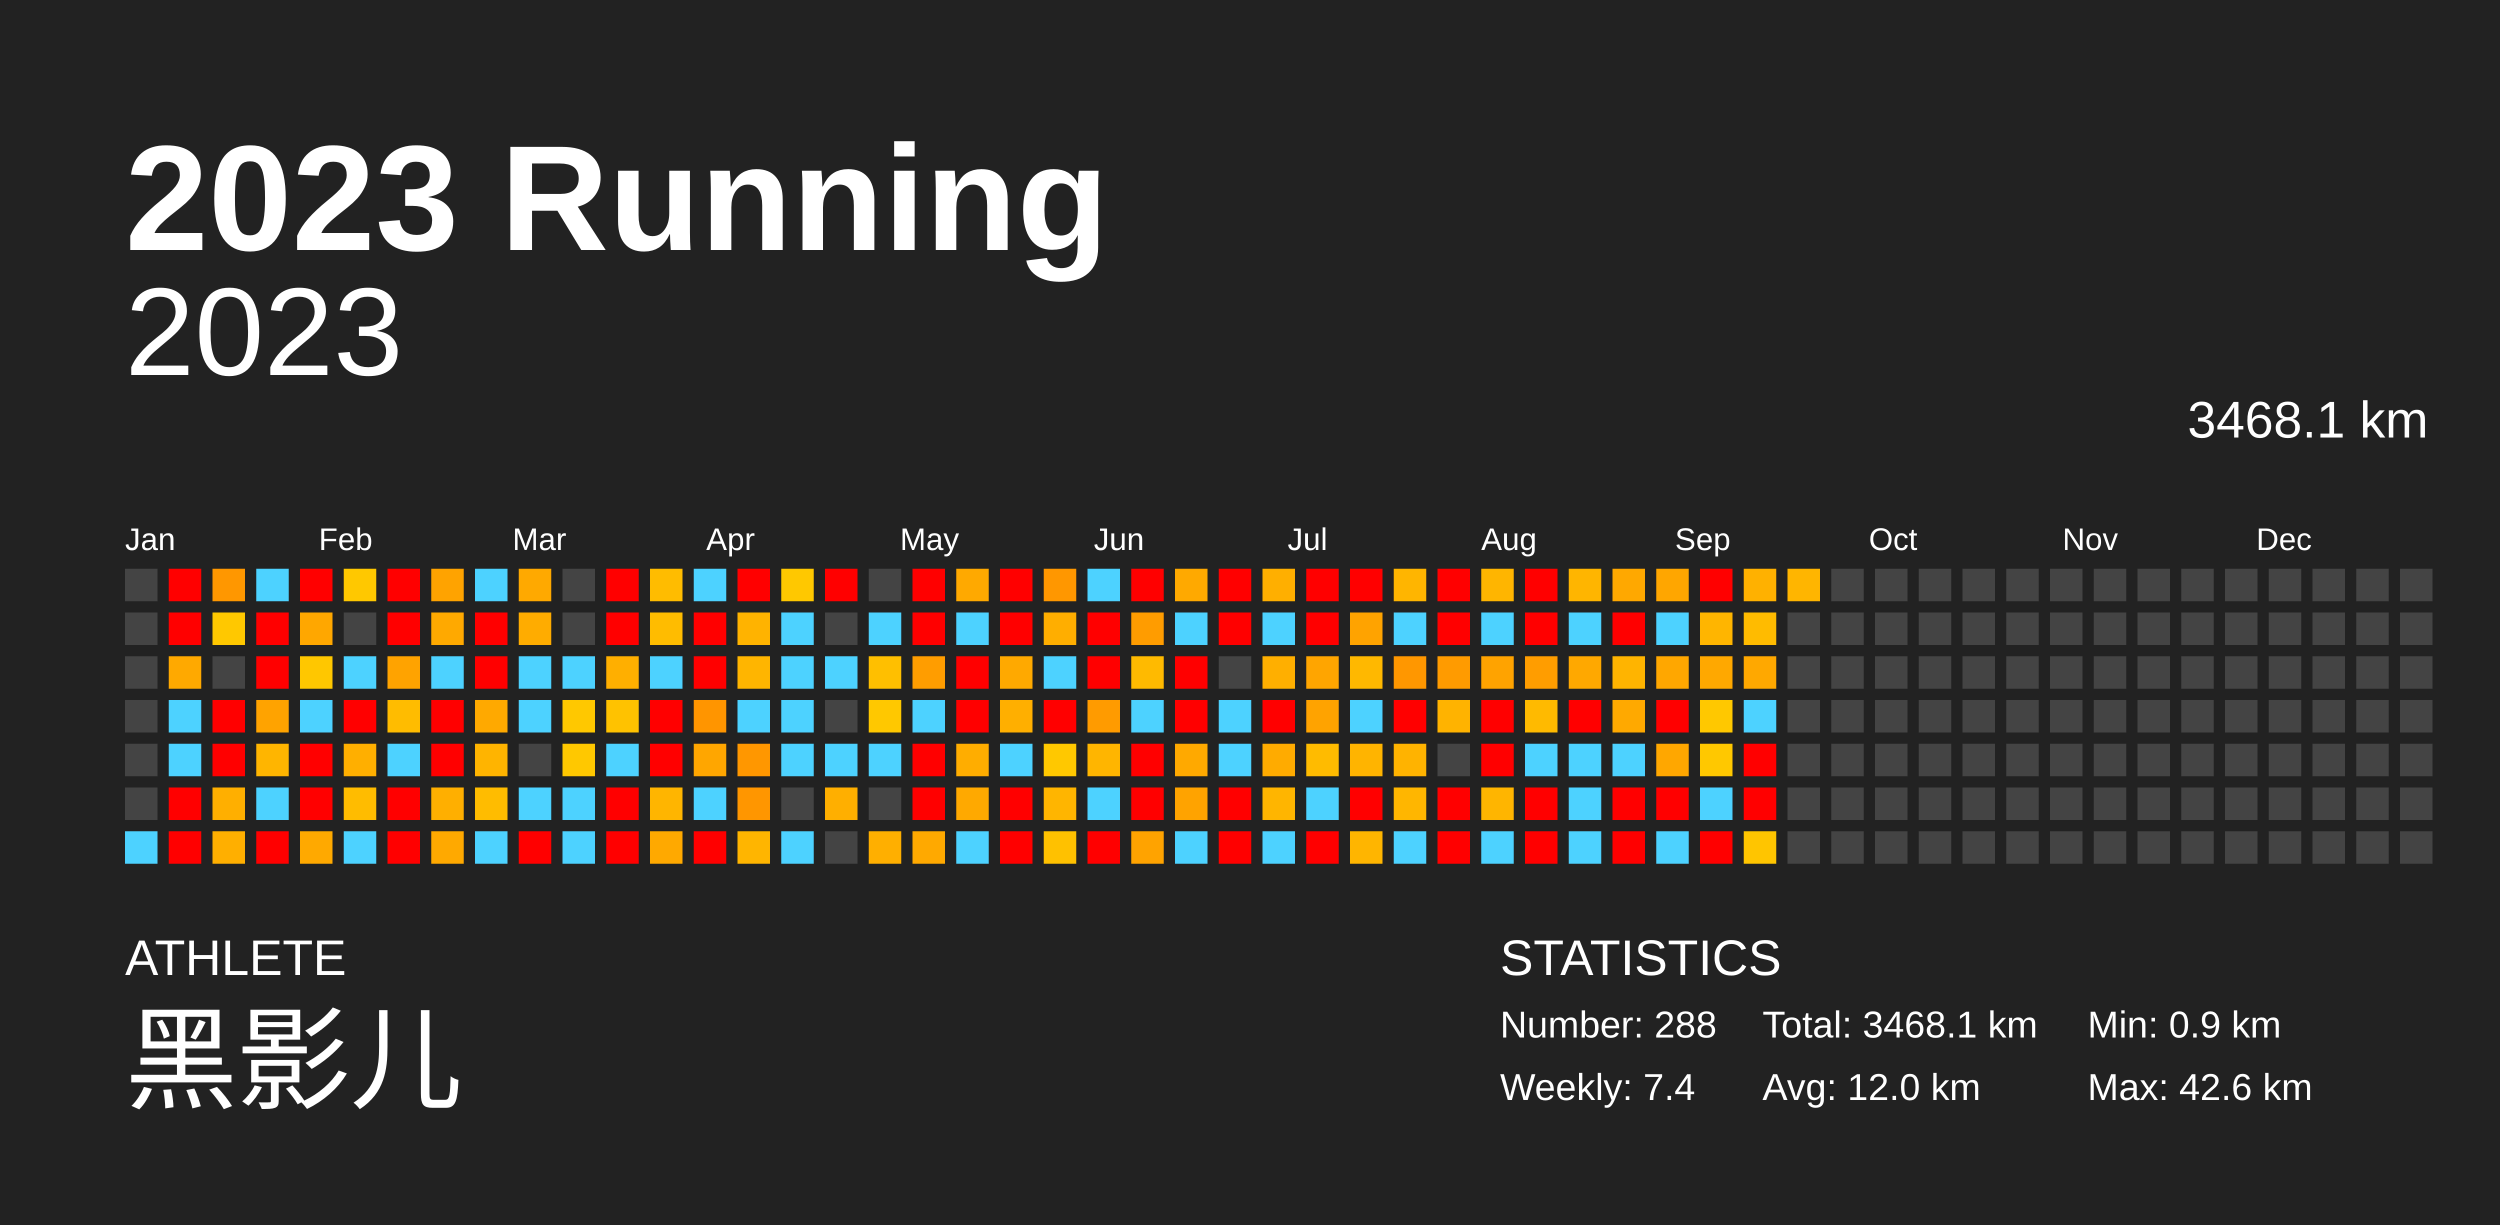
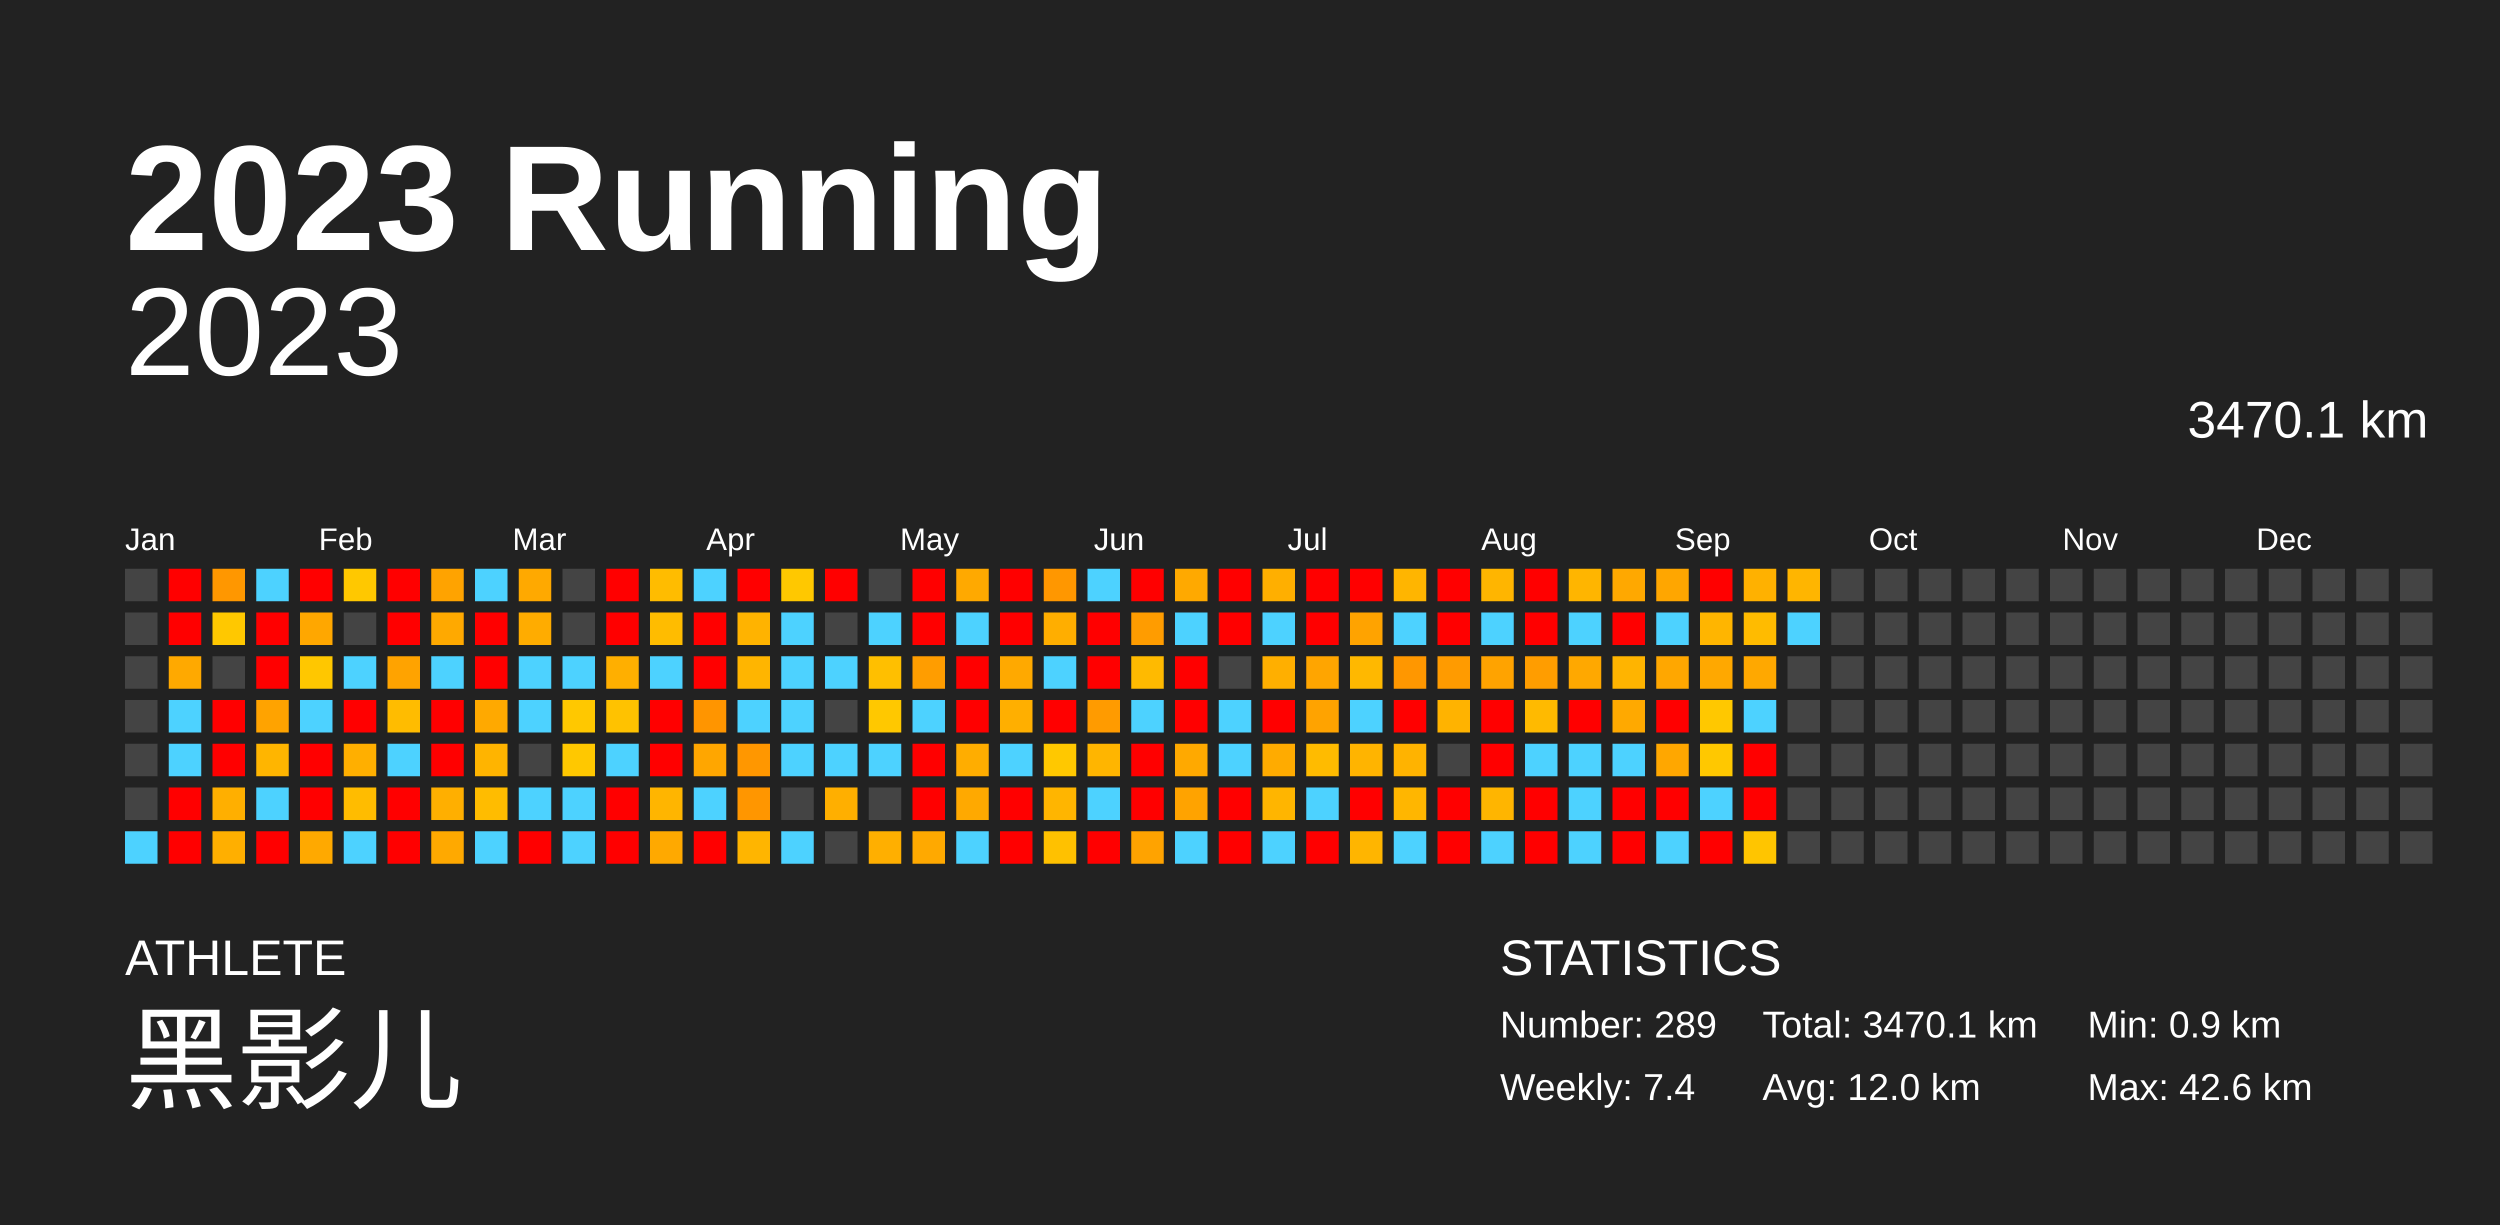
<svg xmlns="http://www.w3.org/2000/svg" baseProfile="full" height="98mm" version="1.1" viewBox="0,0,200,98" width="200mm">
  <defs />
  <rect fill="#222222" height="98" width="200" x="0" y="0" />
  <text fill="#FFFFFF" style="font-size:12px; font-family:Arial; font-weight:bold;" x="10" y="20">2023 Running</text>
  <text fill="#FFFFFF" style="font-size:4px; font-family:Arial" x="10" y="78">ATHLETE</text>
  <text fill="#FFFFFF" style="font-size:9px; font-family:Arial" x="10" y="88">黑影儿</text>
  <text fill="#FFFFFF" style="font-size:4px; font-family:Arial" x="120" y="78">STATISTICS</text>
-   <text fill="#FFFFFF" style="font-size:3px; font-family:Arial" x="120" y="83">Number: 288</text>
+   <text fill="#FFFFFF" style="font-size:3px; font-family:Arial" x="120" y="83">Number: 289</text>
  <text fill="#FFFFFF" style="font-size:3px; font-family:Arial" x="120" y="88">Weekly: 7.4</text>
-   <text fill="#FFFFFF" style="font-size:3px; font-family:Arial" x="141" y="83">Total: 3468.1 km</text>
+   <text fill="#FFFFFF" style="font-size:3px; font-family:Arial" x="141" y="83">Total: 3470.1 km</text>
  <text fill="#FFFFFF" style="font-size:3px; font-family:Arial" x="141" y="88">Avg: 12.0 km</text>
  <text fill="#FFFFFF" style="font-size:3px; font-family:Arial" x="167" y="83">Min: 0.9 km</text>
  <text fill="#FFFFFF" style="font-size:3px; font-family:Arial" x="167" y="88">Max: 42.6 km</text>
  <text alignment-baseline="hanging" fill="#FFFFFF" style="font-size:10.0px; font-family:Arial;" x="10" y="30">2023</text>
-   <text alignment-baseline="hanging" fill="#FFFFFF" style="font-size:4.125px; font-family:Arial;" x="175" y="35">3468.1 km</text>
+   <text alignment-baseline="hanging" fill="#FFFFFF" style="font-size:4.125px; font-family:Arial;" x="175" y="35">3470.1 km</text>
  <text fill="#FFFFFF" style="font-size:2.5px; font-family:Arial" x="10.0" y="44">Jan</text>
  <text fill="#FFFFFF" style="font-size:2.5px; font-family:Arial" x="25.5" y="44">Feb</text>
  <text fill="#FFFFFF" style="font-size:2.5px; font-family:Arial" x="41.0" y="44">Mar</text>
  <text fill="#FFFFFF" style="font-size:2.5px; font-family:Arial" x="56.5" y="44">Apr</text>
  <text fill="#FFFFFF" style="font-size:2.5px; font-family:Arial" x="72.0" y="44">May</text>
  <text fill="#FFFFFF" style="font-size:2.5px; font-family:Arial" x="87.5" y="44">Jun</text>
  <text fill="#FFFFFF" style="font-size:2.5px; font-family:Arial" x="103.0" y="44">Jul</text>
  <text fill="#FFFFFF" style="font-size:2.5px; font-family:Arial" x="118.5" y="44">Aug</text>
  <text fill="#FFFFFF" style="font-size:2.5px; font-family:Arial" x="134.0" y="44">Sep</text>
  <text fill="#FFFFFF" style="font-size:2.5px; font-family:Arial" x="149.5" y="44">Oct</text>
  <text fill="#FFFFFF" style="font-size:2.5px; font-family:Arial" x="165.0" y="44">Nov</text>
  <text fill="#FFFFFF" style="font-size:2.5px; font-family:Arial" x="180.5" y="44">Dec</text>
  <rect fill="#444444" height="2.6" width="2.6" x="10.0" y="45.5" />
  <rect fill="#444444" height="2.6" width="2.6" x="10.0" y="49.0" />
  <rect fill="#444444" height="2.6" width="2.6" x="10.0" y="52.5" />
  <rect fill="#444444" height="2.6" width="2.6" x="10.0" y="56.0" />
  <rect fill="#444444" height="2.6" width="2.6" x="10.0" y="59.5" />
  <rect fill="#444444" height="2.6" width="2.6" x="10.0" y="63.0" />
  <rect fill="#4dd2ff" height="2.6" width="2.6" x="10.0" y="66.5" />
  <rect fill="red" height="2.6" width="2.6" x="13.5" y="45.5" />
  <rect fill="red" height="2.6" width="2.6" x="13.5" y="49.0" />
  <rect fill="#ffa900" height="2.6" width="2.6" x="13.5" y="52.5" />
  <rect fill="#4dd2ff" height="2.6" width="2.6" x="13.5" y="56.0" />
  <rect fill="#4dd2ff" height="2.6" width="2.6" x="13.5" y="59.5" />
  <rect fill="red" height="2.6" width="2.6" x="13.5" y="63.0" />
  <rect fill="red" height="2.6" width="2.6" x="13.5" y="66.5" />
  <rect fill="#ff9700" height="2.6" width="2.6" x="17.0" y="45.5" />
  <rect fill="#ffc800" height="2.6" width="2.6" x="17.0" y="49.0" />
  <rect fill="#444444" height="2.6" width="2.6" x="17.0" y="52.5" />
  <rect fill="red" height="2.6" width="2.6" x="17.0" y="56.0" />
  <rect fill="red" height="2.6" width="2.6" x="17.0" y="59.5" />
  <rect fill="#ffaf00" height="2.6" width="2.6" x="17.0" y="63.0" />
  <rect fill="#ffaf00" height="2.6" width="2.6" x="17.0" y="66.5" />
  <rect fill="#4dd2ff" height="2.6" width="2.6" x="20.5" y="45.5" />
  <rect fill="red" height="2.6" width="2.6" x="20.5" y="49.0" />
  <rect fill="red" height="2.6" width="2.6" x="20.5" y="52.5" />
  <rect fill="#ffa300" height="2.6" width="2.6" x="20.5" y="56.0" />
  <rect fill="#ffb500" height="2.6" width="2.6" x="20.5" y="59.5" />
  <rect fill="#4dd2ff" height="2.6" width="2.6" x="20.5" y="63.0" />
  <rect fill="red" height="2.6" width="2.6" x="20.5" y="66.5" />
  <rect fill="red" height="2.6" width="2.6" x="24.0" y="45.5" />
  <rect fill="#ffa700" height="2.6" width="2.6" x="24.0" y="49.0" />
  <rect fill="#ffc700" height="2.6" width="2.6" x="24.0" y="52.5" />
  <rect fill="#4dd2ff" height="2.6" width="2.6" x="24.0" y="56.0" />
  <rect fill="red" height="2.6" width="2.6" x="24.0" y="59.5" />
  <rect fill="red" height="2.6" width="2.6" x="24.0" y="63.0" />
  <rect fill="#ffa900" height="2.6" width="2.6" x="24.0" y="66.5" />
  <rect fill="#ffc800" height="2.6" width="2.6" x="27.5" y="45.5" />
  <rect fill="#444444" height="2.6" width="2.6" x="27.5" y="49.0" />
  <rect fill="#4dd2ff" height="2.6" width="2.6" x="27.5" y="52.5" />
  <rect fill="red" height="2.6" width="2.6" x="27.5" y="56.0" />
  <rect fill="#ffaf00" height="2.6" width="2.6" x="27.5" y="59.5" />
  <rect fill="#ffbc00" height="2.6" width="2.6" x="27.5" y="63.0" />
  <rect fill="#4dd2ff" height="2.6" width="2.6" x="27.5" y="66.5" />
  <rect fill="red" height="2.6" width="2.6" x="31.0" y="45.5" />
  <rect fill="red" height="2.6" width="2.6" x="31.0" y="49.0" />
  <rect fill="#ffa300" height="2.6" width="2.6" x="31.0" y="52.5" />
  <rect fill="#ffbc00" height="2.6" width="2.6" x="31.0" y="56.0" />
  <rect fill="#4dd2ff" height="2.6" width="2.6" x="31.0" y="59.5" />
  <rect fill="red" height="2.6" width="2.6" x="31.0" y="63.0" />
  <rect fill="red" height="2.6" width="2.6" x="31.0" y="66.5" />
  <rect fill="#ffa300" height="2.6" width="2.6" x="34.5" y="45.5" />
  <rect fill="#ffa900" height="2.6" width="2.6" x="34.5" y="49.0" />
  <rect fill="#4dd2ff" height="2.6" width="2.6" x="34.5" y="52.5" />
  <rect fill="red" height="2.6" width="2.6" x="34.5" y="56.0" />
  <rect fill="red" height="2.6" width="2.6" x="34.5" y="59.5" />
  <rect fill="#ffaf00" height="2.6" width="2.6" x="34.5" y="63.0" />
  <rect fill="#ffa900" height="2.6" width="2.6" x="34.5" y="66.5" />
  <rect fill="#4dd2ff" height="2.6" width="2.6" x="38.0" y="45.5" />
  <rect fill="red" height="2.6" width="2.6" x="38.0" y="49.0" />
  <rect fill="red" height="2.6" width="2.6" x="38.0" y="52.5" />
  <rect fill="#ffa900" height="2.6" width="2.6" x="38.0" y="56.0" />
  <rect fill="#ffb400" height="2.6" width="2.6" x="38.0" y="59.5" />
  <rect fill="#ffbc00" height="2.6" width="2.6" x="38.0" y="63.0" />
  <rect fill="#4dd2ff" height="2.6" width="2.6" x="38.0" y="66.5" />
  <rect fill="#ffa900" height="2.6" width="2.6" x="41.5" y="45.5" />
  <rect fill="#ffac00" height="2.6" width="2.6" x="41.5" y="49.0" />
  <rect fill="#4dd2ff" height="2.6" width="2.6" x="41.5" y="52.5" />
  <rect fill="#4dd2ff" height="2.6" width="2.6" x="41.5" y="56.0" />
  <rect fill="#444444" height="2.6" width="2.6" x="41.5" y="59.5" />
  <rect fill="#4dd2ff" height="2.6" width="2.6" x="41.5" y="63.0" />
  <rect fill="red" height="2.6" width="2.6" x="41.5" y="66.5" />
  <rect fill="#444444" height="2.6" width="2.6" x="45.0" y="45.5" />
  <rect fill="#444444" height="2.6" width="2.6" x="45.0" y="49.0" />
  <rect fill="#4dd2ff" height="2.6" width="2.6" x="45.0" y="52.5" />
  <rect fill="#ffc800" height="2.6" width="2.6" x="45.0" y="56.0" />
  <rect fill="#ffc800" height="2.6" width="2.6" x="45.0" y="59.5" />
  <rect fill="#4dd2ff" height="2.6" width="2.6" x="45.0" y="63.0" />
  <rect fill="#4dd2ff" height="2.6" width="2.6" x="45.0" y="66.5" />
  <rect fill="red" height="2.6" width="2.6" x="48.5" y="45.5" />
  <rect fill="red" height="2.6" width="2.6" x="48.5" y="49.0" />
  <rect fill="#ffaf00" height="2.6" width="2.6" x="48.5" y="52.5" />
  <rect fill="#ffc200" height="2.6" width="2.6" x="48.5" y="56.0" />
  <rect fill="#4dd2ff" height="2.6" width="2.6" x="48.5" y="59.5" />
  <rect fill="red" height="2.6" width="2.6" x="48.5" y="63.0" />
  <rect fill="red" height="2.6" width="2.6" x="48.5" y="66.5" />
  <rect fill="#ffbc00" height="2.6" width="2.6" x="52.0" y="45.5" />
  <rect fill="#ffbc00" height="2.6" width="2.6" x="52.0" y="49.0" />
  <rect fill="#4dd2ff" height="2.6" width="2.6" x="52.0" y="52.5" />
  <rect fill="red" height="2.6" width="2.6" x="52.0" y="56.0" />
  <rect fill="red" height="2.6" width="2.6" x="52.0" y="59.5" />
  <rect fill="#ffb500" height="2.6" width="2.6" x="52.0" y="63.0" />
  <rect fill="#ffa900" height="2.6" width="2.6" x="52.0" y="66.5" />
  <rect fill="#4dd2ff" height="2.6" width="2.6" x="55.5" y="45.5" />
  <rect fill="red" height="2.6" width="2.6" x="55.5" y="49.0" />
  <rect fill="red" height="2.6" width="2.6" x="55.5" y="52.5" />
  <rect fill="#ff9500" height="2.6" width="2.6" x="55.5" y="56.0" />
  <rect fill="#ffa600" height="2.6" width="2.6" x="55.5" y="59.5" />
  <rect fill="#4dd2ff" height="2.6" width="2.6" x="55.5" y="63.0" />
  <rect fill="red" height="2.6" width="2.6" x="55.5" y="66.5" />
  <rect fill="red" height="2.6" width="2.6" x="59.0" y="45.5" />
  <rect fill="#ffb300" height="2.6" width="2.6" x="59.0" y="49.0" />
  <rect fill="#ffb500" height="2.6" width="2.6" x="59.0" y="52.5" />
  <rect fill="#4dd2ff" height="2.6" width="2.6" x="59.0" y="56.0" />
  <rect fill="#ff9700" height="2.6" width="2.6" x="59.0" y="59.5" />
  <rect fill="#ff9600" height="2.6" width="2.6" x="59.0" y="63.0" />
  <rect fill="#ffb500" height="2.6" width="2.6" x="59.0" y="66.5" />
  <rect fill="#ffc800" height="2.6" width="2.6" x="62.5" y="45.5" />
  <rect fill="#4dd2ff" height="2.6" width="2.6" x="62.5" y="49.0" />
  <rect fill="#4dd2ff" height="2.6" width="2.6" x="62.5" y="52.5" />
  <rect fill="#4dd2ff" height="2.6" width="2.6" x="62.5" y="56.0" />
  <rect fill="#4dd2ff" height="2.6" width="2.6" x="62.5" y="59.5" />
  <rect fill="#444444" height="2.6" width="2.6" x="62.5" y="63.0" />
  <rect fill="#4dd2ff" height="2.6" width="2.6" x="62.5" y="66.5" />
  <rect fill="red" height="2.6" width="2.6" x="66.0" y="45.5" />
  <rect fill="#444444" height="2.6" width="2.6" x="66.0" y="49.0" />
  <rect fill="#4dd2ff" height="2.6" width="2.6" x="66.0" y="52.5" />
  <rect fill="#444444" height="2.6" width="2.6" x="66.0" y="56.0" />
  <rect fill="#4dd2ff" height="2.6" width="2.6" x="66.0" y="59.5" />
  <rect fill="#ffaf00" height="2.6" width="2.6" x="66.0" y="63.0" />
  <rect fill="#444444" height="2.6" width="2.6" x="66.0" y="66.5" />
  <rect fill="#444444" height="2.6" width="2.6" x="69.5" y="45.5" />
  <rect fill="#4dd2ff" height="2.6" width="2.6" x="69.5" y="49.0" />
  <rect fill="#ffbf00" height="2.6" width="2.6" x="69.5" y="52.5" />
  <rect fill="#ffc800" height="2.6" width="2.6" x="69.5" y="56.0" />
  <rect fill="#4dd2ff" height="2.6" width="2.6" x="69.5" y="59.5" />
  <rect fill="#444444" height="2.6" width="2.6" x="69.5" y="63.0" />
  <rect fill="#ffaf00" height="2.6" width="2.6" x="69.5" y="66.5" />
  <rect fill="red" height="2.6" width="2.6" x="73.0" y="45.5" />
  <rect fill="red" height="2.6" width="2.6" x="73.0" y="49.0" />
  <rect fill="#ff9d00" height="2.6" width="2.6" x="73.0" y="52.5" />
  <rect fill="#4dd2ff" height="2.6" width="2.6" x="73.0" y="56.0" />
  <rect fill="red" height="2.6" width="2.6" x="73.0" y="59.5" />
  <rect fill="red" height="2.6" width="2.6" x="73.0" y="63.0" />
  <rect fill="#ffa900" height="2.6" width="2.6" x="73.0" y="66.5" />
  <rect fill="#ffa900" height="2.6" width="2.6" x="76.5" y="45.5" />
  <rect fill="#4dd2ff" height="2.6" width="2.6" x="76.5" y="49.0" />
  <rect fill="red" height="2.6" width="2.6" x="76.5" y="52.5" />
  <rect fill="red" height="2.6" width="2.6" x="76.5" y="56.0" />
  <rect fill="#ffad00" height="2.6" width="2.6" x="76.5" y="59.5" />
  <rect fill="#ffa900" height="2.6" width="2.6" x="76.5" y="63.0" />
  <rect fill="#4dd2ff" height="2.6" width="2.6" x="76.5" y="66.5" />
  <rect fill="red" height="2.6" width="2.6" x="80.0" y="45.5" />
  <rect fill="red" height="2.6" width="2.6" x="80.0" y="49.0" />
  <rect fill="#ffa900" height="2.6" width="2.6" x="80.0" y="52.5" />
  <rect fill="#ffaf00" height="2.6" width="2.6" x="80.0" y="56.0" />
  <rect fill="#4dd2ff" height="2.6" width="2.6" x="80.0" y="59.5" />
  <rect fill="red" height="2.6" width="2.6" x="80.0" y="63.0" />
  <rect fill="red" height="2.6" width="2.6" x="80.0" y="66.5" />
  <rect fill="#ff9700" height="2.6" width="2.6" x="83.5" y="45.5" />
  <rect fill="#ffae00" height="2.6" width="2.6" x="83.5" y="49.0" />
  <rect fill="#4dd2ff" height="2.6" width="2.6" x="83.5" y="52.5" />
  <rect fill="red" height="2.6" width="2.6" x="83.5" y="56.0" />
  <rect fill="#ffc800" height="2.6" width="2.6" x="83.5" y="59.5" />
  <rect fill="#ffb500" height="2.6" width="2.6" x="83.5" y="63.0" />
  <rect fill="#ffc100" height="2.6" width="2.6" x="83.5" y="66.5" />
  <rect fill="#4dd2ff" height="2.6" width="2.6" x="87.0" y="45.5" />
  <rect fill="red" height="2.6" width="2.6" x="87.0" y="49.0" />
  <rect fill="red" height="2.6" width="2.6" x="87.0" y="52.5" />
  <rect fill="#ff9b00" height="2.6" width="2.6" x="87.0" y="56.0" />
  <rect fill="#ffb500" height="2.6" width="2.6" x="87.0" y="59.5" />
  <rect fill="#4dd2ff" height="2.6" width="2.6" x="87.0" y="63.0" />
  <rect fill="red" height="2.6" width="2.6" x="87.0" y="66.5" />
  <rect fill="red" height="2.6" width="2.6" x="90.5" y="45.5" />
  <rect fill="#ff9c00" height="2.6" width="2.6" x="90.5" y="49.0" />
  <rect fill="#ffba00" height="2.6" width="2.6" x="90.5" y="52.5" />
  <rect fill="#4dd2ff" height="2.6" width="2.6" x="90.5" y="56.0" />
  <rect fill="red" height="2.6" width="2.6" x="90.5" y="59.5" />
  <rect fill="red" height="2.6" width="2.6" x="90.5" y="63.0" />
  <rect fill="#ffa300" height="2.6" width="2.6" x="90.5" y="66.5" />
  <rect fill="#ffa900" height="2.6" width="2.6" x="94.0" y="45.5" />
  <rect fill="#4dd2ff" height="2.6" width="2.6" x="94.0" y="49.0" />
  <rect fill="red" height="2.6" width="2.6" x="94.0" y="52.5" />
  <rect fill="red" height="2.6" width="2.6" x="94.0" y="56.0" />
  <rect fill="#ffa900" height="2.6" width="2.6" x="94.0" y="59.5" />
  <rect fill="#ffa300" height="2.6" width="2.6" x="94.0" y="63.0" />
  <rect fill="#4dd2ff" height="2.6" width="2.6" x="94.0" y="66.5" />
  <rect fill="red" height="2.6" width="2.6" x="97.5" y="45.5" />
  <rect fill="red" height="2.6" width="2.6" x="97.5" y="49.0" />
  <rect fill="#444444" height="2.6" width="2.6" x="97.5" y="52.5" />
  <rect fill="#4dd2ff" height="2.6" width="2.6" x="97.5" y="56.0" />
  <rect fill="#4dd2ff" height="2.6" width="2.6" x="97.5" y="59.5" />
  <rect fill="red" height="2.6" width="2.6" x="97.5" y="63.0" />
  <rect fill="red" height="2.6" width="2.6" x="97.5" y="66.5" />
  <rect fill="#ffaf00" height="2.6" width="2.6" x="101.0" y="45.5" />
  <rect fill="#4dd2ff" height="2.6" width="2.6" x="101.0" y="49.0" />
  <rect fill="#ffaf00" height="2.6" width="2.6" x="101.0" y="52.5" />
  <rect fill="red" height="2.6" width="2.6" x="101.0" y="56.0" />
  <rect fill="#ffab00" height="2.6" width="2.6" x="101.0" y="59.5" />
  <rect fill="#ffb500" height="2.6" width="2.6" x="101.0" y="63.0" />
  <rect fill="#4dd2ff" height="2.6" width="2.6" x="101.0" y="66.5" />
  <rect fill="red" height="2.6" width="2.6" x="104.5" y="45.5" />
  <rect fill="red" height="2.6" width="2.6" x="104.5" y="49.0" />
  <rect fill="#ffa500" height="2.6" width="2.6" x="104.5" y="52.5" />
  <rect fill="#ffa300" height="2.6" width="2.6" x="104.5" y="56.0" />
  <rect fill="#ffbb00" height="2.6" width="2.6" x="104.5" y="59.5" />
  <rect fill="#4dd2ff" height="2.6" width="2.6" x="104.5" y="63.0" />
  <rect fill="red" height="2.6" width="2.6" x="104.5" y="66.5" />
  <rect fill="red" height="2.6" width="2.6" x="108.0" y="45.5" />
  <rect fill="#ffa300" height="2.6" width="2.6" x="108.0" y="49.0" />
  <rect fill="#ffb800" height="2.6" width="2.6" x="108.0" y="52.5" />
  <rect fill="#4dd2ff" height="2.6" width="2.6" x="108.0" y="56.0" />
  <rect fill="#ffb400" height="2.6" width="2.6" x="108.0" y="59.5" />
  <rect fill="red" height="2.6" width="2.6" x="108.0" y="63.0" />
  <rect fill="#ffb500" height="2.6" width="2.6" x="108.0" y="66.5" />
  <rect fill="#ffb500" height="2.6" width="2.6" x="111.5" y="45.5" />
  <rect fill="#4dd2ff" height="2.6" width="2.6" x="111.5" y="49.0" />
  <rect fill="#ff9700" height="2.6" width="2.6" x="111.5" y="52.5" />
  <rect fill="red" height="2.6" width="2.6" x="111.5" y="56.0" />
  <rect fill="#ffb300" height="2.6" width="2.6" x="111.5" y="59.5" />
  <rect fill="#ffb600" height="2.6" width="2.6" x="111.5" y="63.0" />
  <rect fill="#4dd2ff" height="2.6" width="2.6" x="111.5" y="66.5" />
  <rect fill="red" height="2.6" width="2.6" x="115.0" y="45.5" />
  <rect fill="red" height="2.6" width="2.6" x="115.0" y="49.0" />
  <rect fill="#ff9b00" height="2.6" width="2.6" x="115.0" y="52.5" />
  <rect fill="#ffb300" height="2.6" width="2.6" x="115.0" y="56.0" />
  <rect fill="#444444" height="2.6" width="2.6" x="115.0" y="59.5" />
  <rect fill="red" height="2.6" width="2.6" x="115.0" y="63.0" />
  <rect fill="red" height="2.6" width="2.6" x="115.0" y="66.5" />
  <rect fill="#ffb500" height="2.6" width="2.6" x="118.5" y="45.5" />
  <rect fill="#4dd2ff" height="2.6" width="2.6" x="118.5" y="49.0" />
  <rect fill="#ffa300" height="2.6" width="2.6" x="118.5" y="52.5" />
  <rect fill="red" height="2.6" width="2.6" x="118.5" y="56.0" />
  <rect fill="red" height="2.6" width="2.6" x="118.5" y="59.5" />
  <rect fill="#ffb500" height="2.6" width="2.6" x="118.5" y="63.0" />
  <rect fill="#4dd2ff" height="2.6" width="2.6" x="118.5" y="66.5" />
  <rect fill="red" height="2.6" width="2.6" x="122.0" y="45.5" />
  <rect fill="red" height="2.6" width="2.6" x="122.0" y="49.0" />
  <rect fill="#ff9d00" height="2.6" width="2.6" x="122.0" y="52.5" />
  <rect fill="#ffba00" height="2.6" width="2.6" x="122.0" y="56.0" />
  <rect fill="#4dd2ff" height="2.6" width="2.6" x="122.0" y="59.5" />
  <rect fill="red" height="2.6" width="2.6" x="122.0" y="63.0" />
  <rect fill="red" height="2.6" width="2.6" x="122.0" y="66.5" />
  <rect fill="#ffb500" height="2.6" width="2.6" x="125.5" y="45.5" />
  <rect fill="#4dd2ff" height="2.6" width="2.6" x="125.5" y="49.0" />
  <rect fill="#ffa800" height="2.6" width="2.6" x="125.5" y="52.5" />
  <rect fill="red" height="2.6" width="2.6" x="125.5" y="56.0" />
  <rect fill="#4dd2ff" height="2.6" width="2.6" x="125.5" y="59.5" />
  <rect fill="#4dd2ff" height="2.6" width="2.6" x="125.5" y="63.0" />
  <rect fill="#4dd2ff" height="2.6" width="2.6" x="125.5" y="66.5" />
  <rect fill="#ffa800" height="2.6" width="2.6" x="129.0" y="45.5" />
  <rect fill="red" height="2.6" width="2.6" x="129.0" y="49.0" />
  <rect fill="#ffb400" height="2.6" width="2.6" x="129.0" y="52.5" />
  <rect fill="#ffa900" height="2.6" width="2.6" x="129.0" y="56.0" />
  <rect fill="#4dd2ff" height="2.6" width="2.6" x="129.0" y="59.5" />
  <rect fill="red" height="2.6" width="2.6" x="129.0" y="63.0" />
  <rect fill="red" height="2.6" width="2.6" x="129.0" y="66.5" />
  <rect fill="#ffa600" height="2.6" width="2.6" x="132.5" y="45.5" />
  <rect fill="#4dd2ff" height="2.6" width="2.6" x="132.5" y="49.0" />
  <rect fill="#ffa700" height="2.6" width="2.6" x="132.5" y="52.5" />
  <rect fill="red" height="2.6" width="2.6" x="132.5" y="56.0" />
  <rect fill="#ffa700" height="2.6" width="2.6" x="132.5" y="59.5" />
  <rect fill="red" height="2.6" width="2.6" x="132.5" y="63.0" />
  <rect fill="#4dd2ff" height="2.6" width="2.6" x="132.5" y="66.5" />
  <rect fill="red" height="2.6" width="2.6" x="136.0" y="45.5" />
  <rect fill="#ffb500" height="2.6" width="2.6" x="136.0" y="49.0" />
  <rect fill="#ffa800" height="2.6" width="2.6" x="136.0" y="52.5" />
  <rect fill="#ffc800" height="2.6" width="2.6" x="136.0" y="56.0" />
  <rect fill="#ffc800" height="2.6" width="2.6" x="136.0" y="59.5" />
  <rect fill="#4dd2ff" height="2.6" width="2.6" x="136.0" y="63.0" />
  <rect fill="red" height="2.6" width="2.6" x="136.0" y="66.5" />
  <rect fill="#ffb100" height="2.6" width="2.6" x="139.5" y="45.5" />
  <rect fill="#ffbb00" height="2.6" width="2.6" x="139.5" y="49.0" />
  <rect fill="#ffa800" height="2.6" width="2.6" x="139.5" y="52.5" />
  <rect fill="#4dd2ff" height="2.6" width="2.6" x="139.5" y="56.0" />
  <rect fill="red" height="2.6" width="2.6" x="139.5" y="59.5" />
  <rect fill="red" height="2.6" width="2.6" x="139.5" y="63.0" />
  <rect fill="#ffc500" height="2.6" width="2.6" x="139.5" y="66.5" />
  <rect fill="#ffb500" height="2.6" width="2.6" x="143.0" y="45.5" />
-   <rect fill="#444444" height="2.6" width="2.6" x="143.0" y="49.0" />
+   <rect fill="#4dd2ff" height="2.6" width="2.6" x="143.0" y="49.0" />
  <rect fill="#444444" height="2.6" width="2.6" x="143.0" y="52.5" />
  <rect fill="#444444" height="2.6" width="2.6" x="143.0" y="56.0" />
  <rect fill="#444444" height="2.6" width="2.6" x="143.0" y="59.5" />
  <rect fill="#444444" height="2.6" width="2.6" x="143.0" y="63.0" />
  <rect fill="#444444" height="2.6" width="2.6" x="143.0" y="66.5" />
  <rect fill="#444444" height="2.6" width="2.6" x="146.5" y="45.5" />
  <rect fill="#444444" height="2.6" width="2.6" x="146.5" y="49.0" />
  <rect fill="#444444" height="2.6" width="2.6" x="146.5" y="52.5" />
  <rect fill="#444444" height="2.6" width="2.6" x="146.5" y="56.0" />
  <rect fill="#444444" height="2.6" width="2.6" x="146.5" y="59.5" />
  <rect fill="#444444" height="2.6" width="2.6" x="146.5" y="63.0" />
  <rect fill="#444444" height="2.6" width="2.6" x="146.5" y="66.5" />
  <rect fill="#444444" height="2.6" width="2.6" x="150.0" y="45.5" />
  <rect fill="#444444" height="2.6" width="2.6" x="150.0" y="49.0" />
  <rect fill="#444444" height="2.6" width="2.6" x="150.0" y="52.5" />
  <rect fill="#444444" height="2.6" width="2.6" x="150.0" y="56.0" />
  <rect fill="#444444" height="2.6" width="2.6" x="150.0" y="59.5" />
  <rect fill="#444444" height="2.6" width="2.6" x="150.0" y="63.0" />
  <rect fill="#444444" height="2.6" width="2.6" x="150.0" y="66.5" />
  <rect fill="#444444" height="2.6" width="2.6" x="153.5" y="45.5" />
  <rect fill="#444444" height="2.6" width="2.6" x="153.5" y="49.0" />
  <rect fill="#444444" height="2.6" width="2.6" x="153.5" y="52.5" />
  <rect fill="#444444" height="2.6" width="2.6" x="153.5" y="56.0" />
  <rect fill="#444444" height="2.6" width="2.6" x="153.5" y="59.5" />
  <rect fill="#444444" height="2.6" width="2.6" x="153.5" y="63.0" />
  <rect fill="#444444" height="2.6" width="2.6" x="153.5" y="66.5" />
  <rect fill="#444444" height="2.6" width="2.6" x="157.0" y="45.5" />
  <rect fill="#444444" height="2.6" width="2.6" x="157.0" y="49.0" />
  <rect fill="#444444" height="2.6" width="2.6" x="157.0" y="52.5" />
  <rect fill="#444444" height="2.6" width="2.6" x="157.0" y="56.0" />
  <rect fill="#444444" height="2.6" width="2.6" x="157.0" y="59.5" />
  <rect fill="#444444" height="2.6" width="2.6" x="157.0" y="63.0" />
  <rect fill="#444444" height="2.6" width="2.6" x="157.0" y="66.5" />
  <rect fill="#444444" height="2.6" width="2.6" x="160.5" y="45.5" />
  <rect fill="#444444" height="2.6" width="2.6" x="160.5" y="49.0" />
  <rect fill="#444444" height="2.6" width="2.6" x="160.5" y="52.5" />
  <rect fill="#444444" height="2.6" width="2.6" x="160.5" y="56.0" />
  <rect fill="#444444" height="2.6" width="2.6" x="160.5" y="59.5" />
  <rect fill="#444444" height="2.6" width="2.6" x="160.5" y="63.0" />
  <rect fill="#444444" height="2.6" width="2.6" x="160.5" y="66.5" />
  <rect fill="#444444" height="2.6" width="2.6" x="164.0" y="45.5" />
  <rect fill="#444444" height="2.6" width="2.6" x="164.0" y="49.0" />
  <rect fill="#444444" height="2.6" width="2.6" x="164.0" y="52.5" />
  <rect fill="#444444" height="2.6" width="2.6" x="164.0" y="56.0" />
  <rect fill="#444444" height="2.6" width="2.6" x="164.0" y="59.5" />
  <rect fill="#444444" height="2.6" width="2.6" x="164.0" y="63.0" />
  <rect fill="#444444" height="2.6" width="2.6" x="164.0" y="66.5" />
  <rect fill="#444444" height="2.6" width="2.6" x="167.5" y="45.5" />
  <rect fill="#444444" height="2.6" width="2.6" x="167.5" y="49.0" />
  <rect fill="#444444" height="2.6" width="2.6" x="167.5" y="52.5" />
  <rect fill="#444444" height="2.6" width="2.6" x="167.5" y="56.0" />
  <rect fill="#444444" height="2.6" width="2.6" x="167.5" y="59.5" />
  <rect fill="#444444" height="2.6" width="2.6" x="167.5" y="63.0" />
  <rect fill="#444444" height="2.6" width="2.6" x="167.5" y="66.5" />
  <rect fill="#444444" height="2.6" width="2.6" x="171.0" y="45.5" />
  <rect fill="#444444" height="2.6" width="2.6" x="171.0" y="49.0" />
  <rect fill="#444444" height="2.6" width="2.6" x="171.0" y="52.5" />
  <rect fill="#444444" height="2.6" width="2.6" x="171.0" y="56.0" />
  <rect fill="#444444" height="2.6" width="2.6" x="171.0" y="59.5" />
  <rect fill="#444444" height="2.6" width="2.6" x="171.0" y="63.0" />
  <rect fill="#444444" height="2.6" width="2.6" x="171.0" y="66.5" />
  <rect fill="#444444" height="2.6" width="2.6" x="174.5" y="45.5" />
  <rect fill="#444444" height="2.6" width="2.6" x="174.5" y="49.0" />
  <rect fill="#444444" height="2.6" width="2.6" x="174.5" y="52.5" />
  <rect fill="#444444" height="2.6" width="2.6" x="174.5" y="56.0" />
  <rect fill="#444444" height="2.6" width="2.6" x="174.5" y="59.5" />
  <rect fill="#444444" height="2.6" width="2.6" x="174.5" y="63.0" />
  <rect fill="#444444" height="2.6" width="2.6" x="174.5" y="66.5" />
  <rect fill="#444444" height="2.6" width="2.6" x="178.0" y="45.5" />
  <rect fill="#444444" height="2.6" width="2.6" x="178.0" y="49.0" />
  <rect fill="#444444" height="2.6" width="2.6" x="178.0" y="52.5" />
  <rect fill="#444444" height="2.6" width="2.6" x="178.0" y="56.0" />
  <rect fill="#444444" height="2.6" width="2.6" x="178.0" y="59.5" />
  <rect fill="#444444" height="2.6" width="2.6" x="178.0" y="63.0" />
  <rect fill="#444444" height="2.6" width="2.6" x="178.0" y="66.5" />
  <rect fill="#444444" height="2.6" width="2.6" x="181.5" y="45.5" />
  <rect fill="#444444" height="2.6" width="2.6" x="181.5" y="49.0" />
  <rect fill="#444444" height="2.6" width="2.6" x="181.5" y="52.5" />
  <rect fill="#444444" height="2.6" width="2.6" x="181.5" y="56.0" />
  <rect fill="#444444" height="2.6" width="2.6" x="181.5" y="59.5" />
  <rect fill="#444444" height="2.6" width="2.6" x="181.5" y="63.0" />
  <rect fill="#444444" height="2.6" width="2.6" x="181.5" y="66.5" />
  <rect fill="#444444" height="2.6" width="2.6" x="185.0" y="45.5" />
  <rect fill="#444444" height="2.6" width="2.6" x="185.0" y="49.0" />
  <rect fill="#444444" height="2.6" width="2.6" x="185.0" y="52.5" />
  <rect fill="#444444" height="2.6" width="2.6" x="185.0" y="56.0" />
  <rect fill="#444444" height="2.6" width="2.6" x="185.0" y="59.5" />
  <rect fill="#444444" height="2.6" width="2.6" x="185.0" y="63.0" />
  <rect fill="#444444" height="2.6" width="2.6" x="185.0" y="66.5" />
  <rect fill="#444444" height="2.6" width="2.6" x="188.5" y="45.5" />
  <rect fill="#444444" height="2.6" width="2.6" x="188.5" y="49.0" />
  <rect fill="#444444" height="2.6" width="2.6" x="188.5" y="52.5" />
  <rect fill="#444444" height="2.6" width="2.6" x="188.5" y="56.0" />
  <rect fill="#444444" height="2.6" width="2.6" x="188.5" y="59.5" />
  <rect fill="#444444" height="2.6" width="2.6" x="188.5" y="63.0" />
  <rect fill="#444444" height="2.6" width="2.6" x="188.5" y="66.5" />
  <rect fill="#444444" height="2.6" width="2.6" x="192.0" y="45.5" />
  <rect fill="#444444" height="2.6" width="2.6" x="192.0" y="49.0" />
  <rect fill="#444444" height="2.6" width="2.6" x="192.0" y="52.5" />
  <rect fill="#444444" height="2.6" width="2.6" x="192.0" y="56.0" />
  <rect fill="#444444" height="2.6" width="2.6" x="192.0" y="59.5" />
  <rect fill="#444444" height="2.6" width="2.6" x="192.0" y="63.0" />
  <rect fill="#444444" height="2.6" width="2.6" x="192.0" y="66.5" />
</svg>
